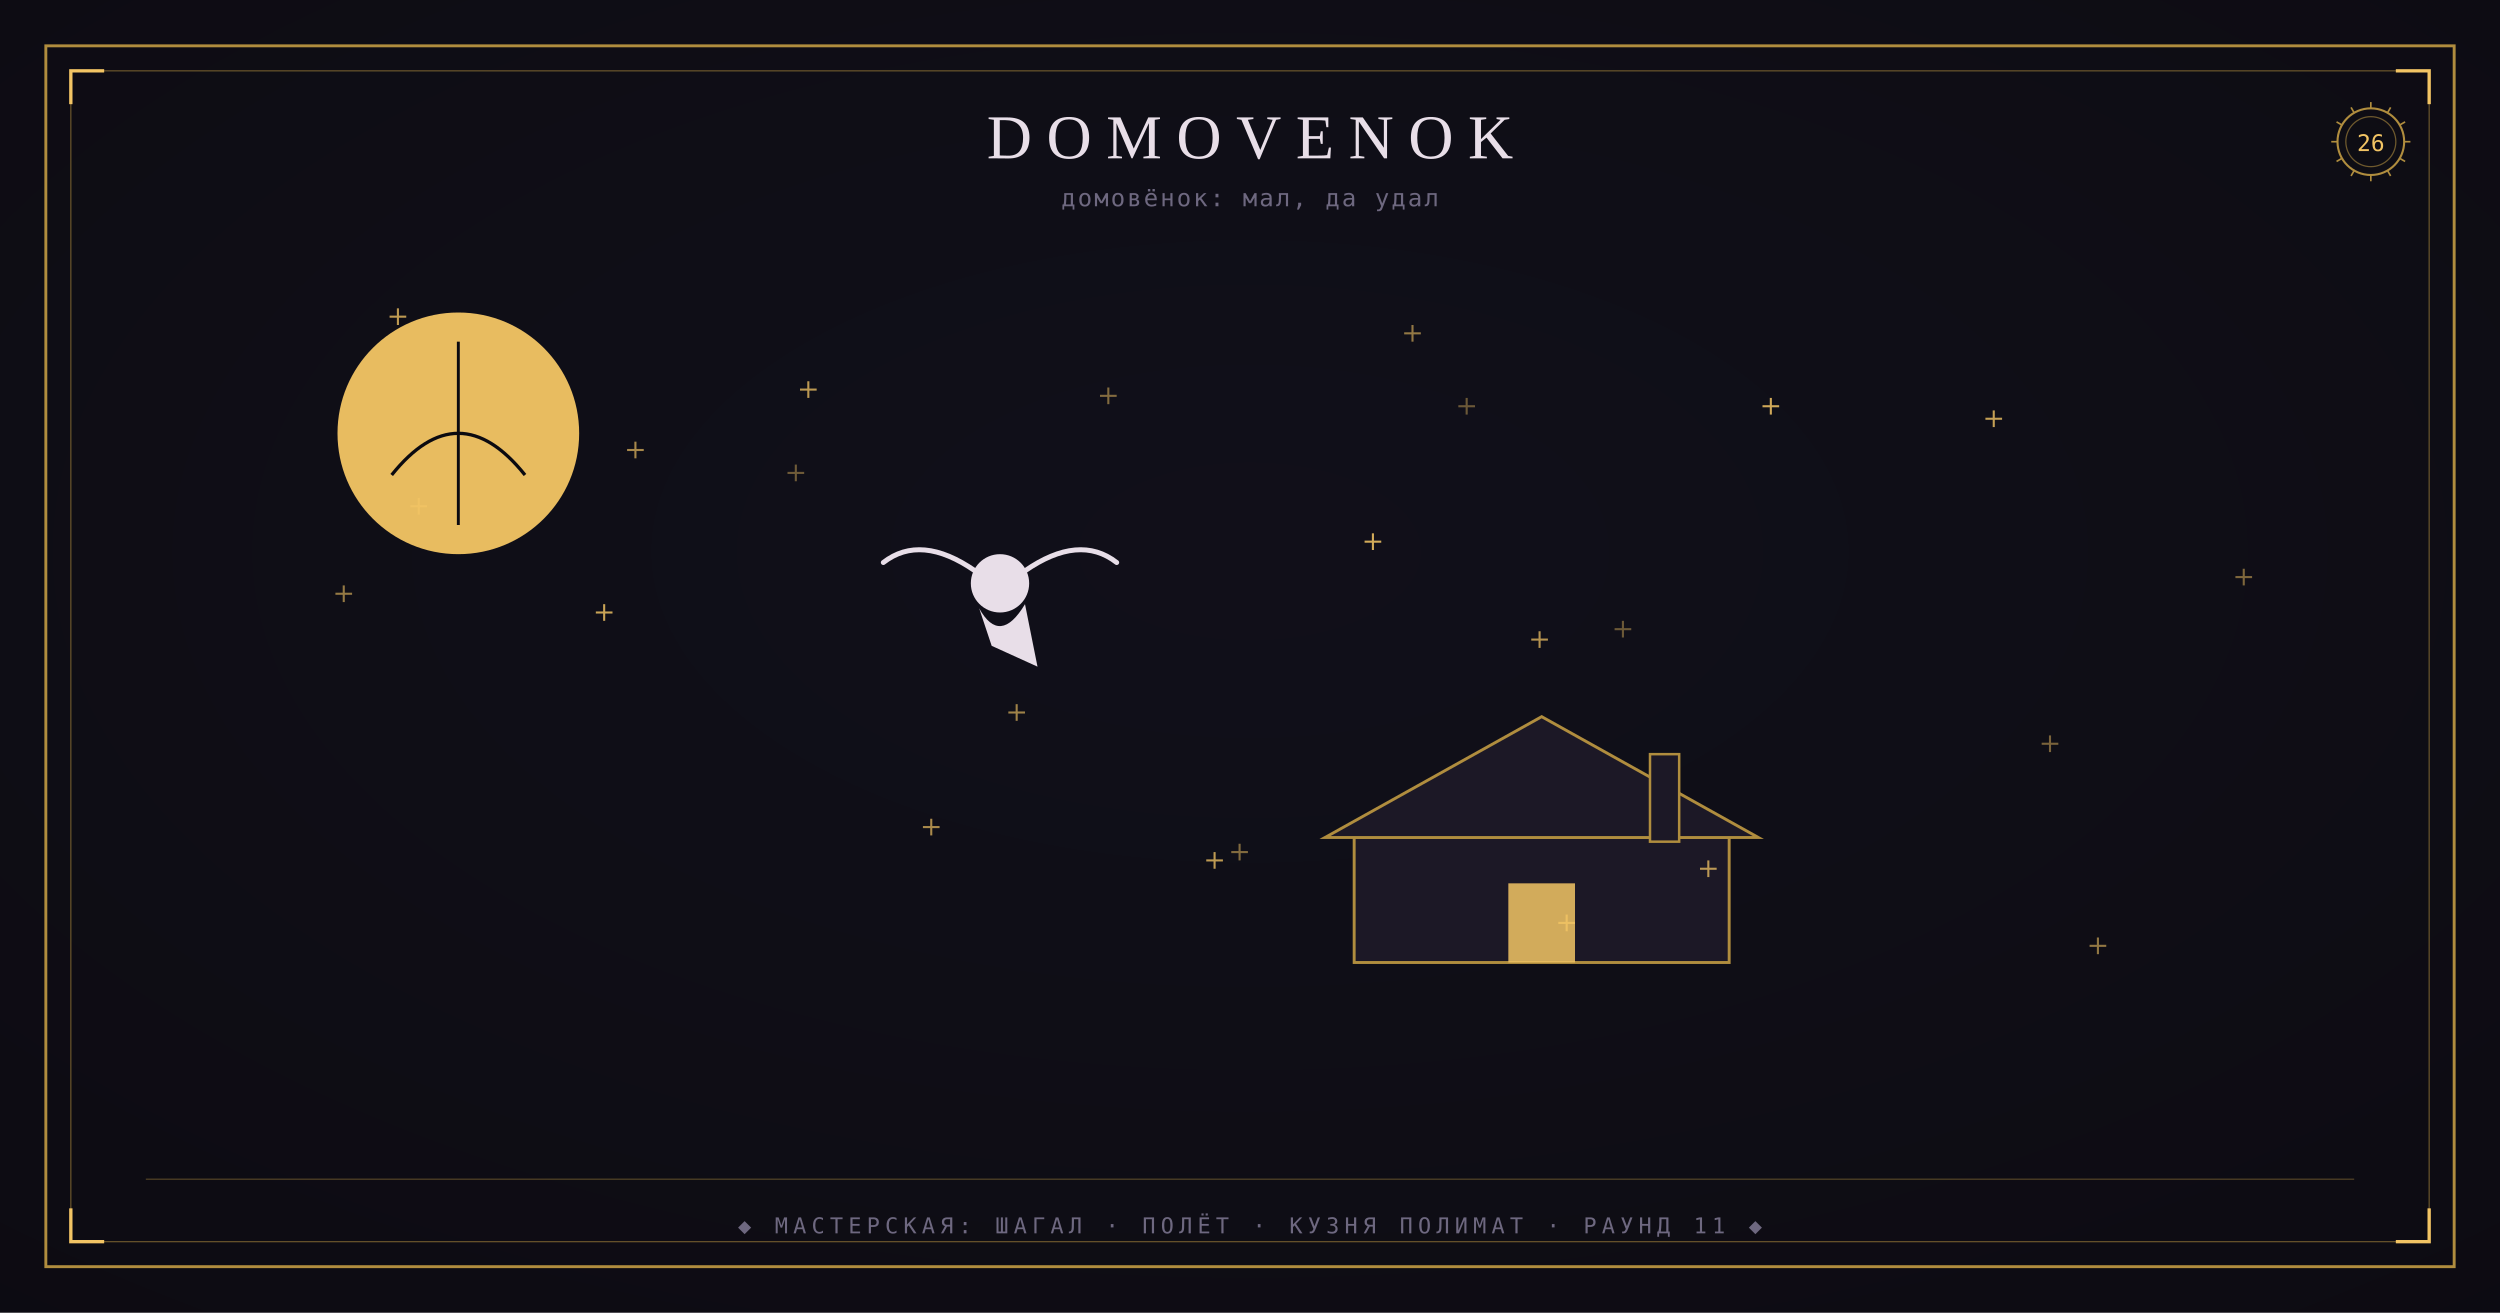
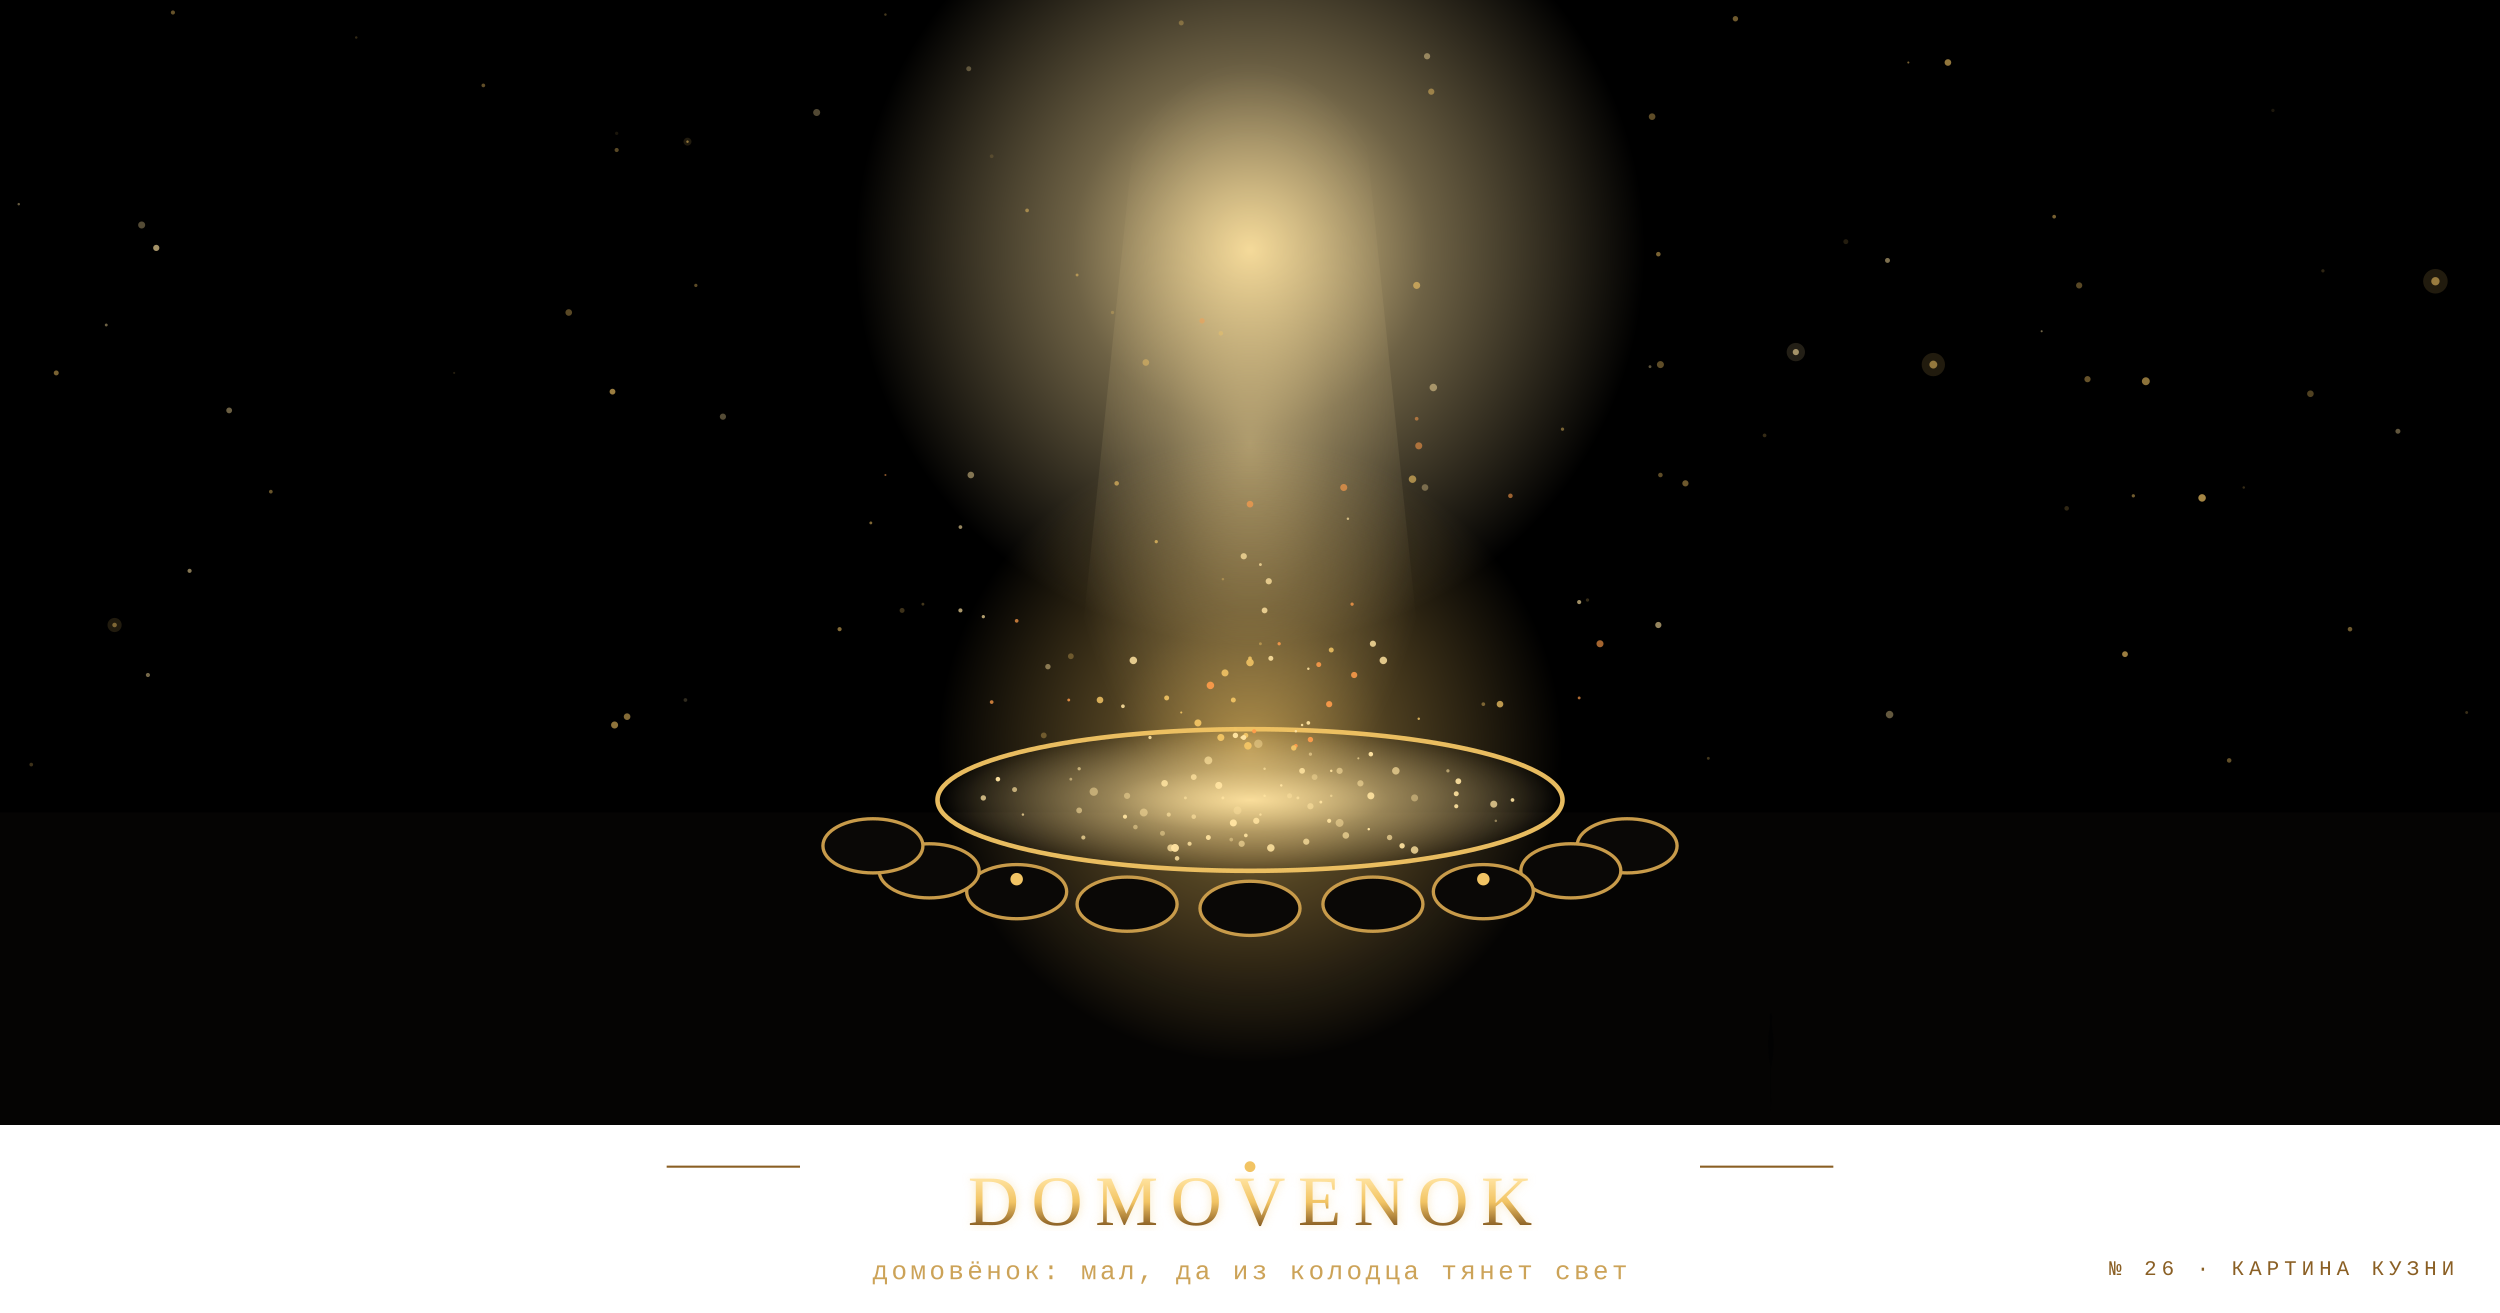
- <svg xmlns="http://www.w3.org/2000/svg" viewBox="0 0 1200 630" width="1200" height="630">
-   <rect width="1200" height="630" fill="#0B0A10" />
-   <radialGradient id="vig26" cx="0.5" cy="0.42" r="0.95">
-     <stop offset="0" stop-color="#12101A" />
-     <stop offset="1" stop-color="#0B0A10" />
-   </radialGradient>
-   <rect width="1200" height="630" fill="url(#vig26)" opacity="0.9" />
-   <rect x="22" y="22" width="1156" height="586" fill="none" stroke="#B08D3E" stroke-width="1.4" />
-   <rect x="34" y="34" width="1132" height="562" fill="none" stroke="#B08D3E" stroke-width="0.6" opacity="0.55" />
-   <path d="M 34 50 L 34 34 L 50 34" fill="none" stroke="#F2C464" stroke-width="1.6" />
-   <path d="M 1166 50 L 1166 34 L 1150 34" fill="none" stroke="#F2C464" stroke-width="1.6" />
-   <path d="M 34 580 L 34 596 L 50 596" fill="none" stroke="#F2C464" stroke-width="1.6" />
-   <path d="M 1166 580 L 1166 596 L 1150 596" fill="none" stroke="#F2C464" stroke-width="1.6" />
-   <text x="600.0" y="76" text-anchor="middle" font-family="Georgia, 'Times New Roman', serif" font-size="30" fill="#E8DEE8" letter-spacing="7">DOMOVENOK</text>
-   <text x="600.0" y="99" text-anchor="middle" font-family="'Cascadia Mono', ui-monospace, Consolas, monospace" font-size="11.5" fill="#6E6880" letter-spacing="1">домовёнок: мал, да удал</text>
-   <g transform="translate(1138,68)">
-     <circle r="16" fill="none" stroke="#B08D3E" stroke-width="1" />
-     <circle r="12" fill="none" stroke="#B08D3E" stroke-width="0.6" opacity="0.6" />
-     <text y="4.5" text-anchor="middle" font-family="'Cascadia Mono', ui-monospace, Consolas, monospace" font-size="11" fill="#F2C464">26</text>
-     <g stroke="#B08D3E" stroke-width="0.8">
-       <line x1="0" y1="-19" x2="0" y2="-16" transform="rotate(0)" />
-       <line x1="0" y1="-19" x2="0" y2="-16" transform="rotate(30)" />
-       <line x1="0" y1="-19" x2="0" y2="-16" transform="rotate(60)" />
-       <line x1="0" y1="-19" x2="0" y2="-16" transform="rotate(90)" />
-       <line x1="0" y1="-19" x2="0" y2="-16" transform="rotate(120)" />
-       <line x1="0" y1="-19" x2="0" y2="-16" transform="rotate(150)" />
-       <line x1="0" y1="-19" x2="0" y2="-16" transform="rotate(180)" />
-       <line x1="0" y1="-19" x2="0" y2="-16" transform="rotate(210)" />
-       <line x1="0" y1="-19" x2="0" y2="-16" transform="rotate(240)" />
-       <line x1="0" y1="-19" x2="0" y2="-16" transform="rotate(270)" />
-       <line x1="0" y1="-19" x2="0" y2="-16" transform="rotate(300)" />
-       <line x1="0" y1="-19" x2="0" y2="-16" transform="rotate(330)" />
-     </g>
+ <svg xmlns="http://www.w3.org/2000/svg" viewBox="0 0 1200 630" width="1200" height="630" role="img">
+   <defs>
+     <linearGradient id="bg" x1="0" y1="0" x2="0" y2="1">
+       <stop offset="0" stop-color="#030202" />
+       <stop offset=".55" stop-color="#0A0705" />
+       <stop offset="1" stop-color="#060403" />
+     </linearGradient>
+     <radialGradient id="vig" cx=".5" cy=".46" r=".75">
+       <stop offset=".55" stop-color="#000" stop-opacity="0" />
+       <stop offset="1" stop-color="#000" stop-opacity=".82" />
+     </radialGradient>
+   </defs>
+   <rect width="1200" height="540" fill="url(#bg)" />
+   <defs>
+     <radialGradient id="up">
+       <stop offset="0" stop-color="#FFE3A0" stop-opacity="0.95" />
+       <stop offset=".45" stop-color="#FFE3A0" stop-opacity="0.43" />
+       <stop offset="1" stop-color="#FFE3A0" stop-opacity="0" />
+     </radialGradient>
+     <radialGradient id="gl">
+       <stop offset="0" stop-color="#F2C464" stop-opacity="0.7" />
+       <stop offset=".45" stop-color="#F2C464" stop-opacity="0.32" />
+       <stop offset="1" stop-color="#F2C464" stop-opacity="0" />
+     </radialGradient>
+     <filter id="neb" x="-20%" y="-20%" width="140%" height="140%">
+       <feTurbulence type="fractalNoise" baseFrequency="0.004 0.009" numOctaves="4" seed="613" result="n" />
+       <feColorMatrix in="n" type="matrix" values="0 0 0 0 0.949  0 0 0 0 0.769  0 0 0 0 0.392  0 0 0 0.66 -0.31" />
+       <feGaussianBlur stdDeviation="2" />
+     </filter>
+     <filter id="neb2" x="-20%" y="-20%" width="140%" height="140%">
+       <feTurbulence type="fractalNoise" baseFrequency="0.009 0.006" numOctaves="3" seed="620" result="n" />
+       <feColorMatrix in="n" type="matrix" values="0 0 0 0 0.435  0 0 0 0 0.722  0 0 0 0 0.788  0 0 0 0.47 -0.51" />
+       <feGaussianBlur stdDeviation="1.6" />
+     </filter>
+   </defs>
+   <rect width="1200" height="540" opacity="2.20" />
+   <rect x="0" y="390" width="1200" height="150" fill="#050403" />
+   <path d="M510 396 L548 30 L652 30 L690 396 Z" fill="url(#up)" opacity=".5" />
+   <circle cx="600.0" cy="120.0" r="190.0" fill="url(#up)" />
+   <circle cx="600.0" cy="360.0" r="150.0" fill="url(#gl)" />
+   <ellipse cx="781" cy="406" rx="24" ry="13" fill="#0A0806" stroke="#C89B4A" stroke-width="1.6" />
+   <ellipse cx="754" cy="418" rx="24" ry="13" fill="#0A0806" stroke="#C89B4A" stroke-width="1.6" />
+   <ellipse cx="712" cy="428" rx="24" ry="13" fill="#0A0806" stroke="#C89B4A" stroke-width="1.6" />
+   <circle cx="712" cy="422" r="3" fill="#F2C464" />
+   <ellipse cx="659" cy="434" rx="24" ry="13" fill="#0A0806" stroke="#C89B4A" stroke-width="1.6" />
+   <ellipse cx="600" cy="436" rx="24" ry="13" fill="#0A0806" stroke="#C89B4A" stroke-width="1.6" />
+   <ellipse cx="541" cy="434" rx="24" ry="13" fill="#0A0806" stroke="#C89B4A" stroke-width="1.6" />
+   <ellipse cx="488" cy="428" rx="24" ry="13" fill="#0A0806" stroke="#C89B4A" stroke-width="1.6" />
+   <circle cx="488" cy="422" r="3" fill="#F2C464" />
+   <ellipse cx="446" cy="418" rx="24" ry="13" fill="#0A0806" stroke="#C89B4A" stroke-width="1.6" />
+   <ellipse cx="419" cy="406" rx="24" ry="13" fill="#0A0806" stroke="#C89B4A" stroke-width="1.6" />
+   <ellipse cx="600" cy="384" rx="150" ry="34" fill="url(#up)" />
+   <ellipse cx="600" cy="384" rx="150" ry="34" fill="none" stroke="#F2C464" stroke-width="2.2" opacity=".95" />
+   <circle cx="658" cy="362" r="1.1" fill="#FFE3A0" opacity="0.97" />
+   <circle cx="598" cy="401" r="0.9" fill="#FFE3A0" opacity="0.90" />
+   <circle cx="639" cy="370" r="0.6" fill="#FFE3A0" opacity="0.92" />
+   <circle cx="565" cy="412" r="1.1" fill="#FFE3A0" opacity="0.83" />
+   <circle cx="717" cy="386" r="1.7" fill="#FFE3A0" opacity="0.74" />
+   <circle cx="487" cy="379" r="1.2" fill="#FFE3A0" opacity="0.67" />
+   <circle cx="592" cy="395" r="1.7" fill="#FFE3A0" opacity="0.99" />
+   <circle cx="643" cy="370" r="1.5" fill="#FFE3A0" opacity="0.56" />
+   <circle cx="667" cy="402" r="1.3" fill="#FFE3A0" opacity="0.67" />
+   <circle cx="629" cy="362" r="0.8" fill="#FFE3A0" opacity="0.53" />
+   <circle cx="573" cy="373" r="1.4" fill="#FFE3A0" opacity="0.75" />
+   <circle cx="580" cy="402" r="1.2" fill="#FFE3A0" opacity="0.92" />
+   <circle cx="518" cy="369" r="0.8" fill="#FFE3A0" opacity="0.63" />
+   <circle cx="646" cy="401" r="1.6" fill="#FFE3A0" opacity="0.66" />
+   <circle cx="653" cy="376" r="1.5" fill="#FFE3A0" opacity="0.55" />
+   <circle cx="573" cy="392" r="1.1" fill="#FFE3A0" opacity="0.63" />
+   <circle cx="571" cy="405" r="1.0" fill="#FFE3A0" opacity="0.83" />
+   <circle cx="585" cy="377" r="1.7" fill="#FFE3A0" opacity="0.96" />
+   <circle cx="607" cy="382" r="0.6" fill="#FFE3A0" opacity="0.83" />
+   <circle cx="491" cy="391" r="0.6" fill="#FFE3A0" opacity="0.73" />
+   <circle cx="549" cy="390" r="1.9" fill="#FFE3A0" opacity="0.52" />
+   <circle cx="558" cy="400" r="1.2" fill="#FFE3A0" opacity="0.47" />
+   <circle cx="679" cy="408" r="1.8" fill="#FFE3A0" opacity="0.80" />
+   <circle cx="561" cy="391" r="1.0" fill="#FFE3A0" opacity="0.65" />
+   <circle cx="625" cy="370" r="1.4" fill="#FFE3A0" opacity="0.87" />
+   <circle cx="545" cy="397" r="1.1" fill="#FFE3A0" opacity="0.48" />
+   <circle cx="619" cy="382" r="1.2" fill="#FFE3A0" opacity="0.46" />
+   <circle cx="518" cy="389" r="1.4" fill="#FFE3A0" opacity="0.56" />
+   <circle cx="540" cy="392" r="1.0" fill="#FFE3A0" opacity="0.94" />
+   <circle cx="520" cy="402" r="1.0" fill="#FFE3A0" opacity="0.72" />
+   <circle cx="564" cy="407" r="1.9" fill="#FFE3A0" opacity="0.96" />
+   <circle cx="673" cy="406" r="1.3" fill="#FFE3A0" opacity="0.92" />
+   <circle cx="652" cy="364" r="0.5" fill="#FFE3A0" opacity="0.66" />
+   <circle cx="623" cy="383" r="0.7" fill="#FFE3A0" opacity="0.72" />
+   <circle cx="514" cy="374" r="0.7" fill="#FFE3A0" opacity="0.52" />
+   <circle cx="562" cy="407" r="1.7" fill="#FFE3A0" opacity="0.77" />
+   <circle cx="631" cy="373" r="1.4" fill="#FFE3A0" opacity="0.41" />
+   <circle cx="472" cy="383" r="1.3" fill="#FFE3A0" opacity="0.74" />
+   <circle cx="587" cy="383" r="0.7" fill="#FFE3A0" opacity="0.85" />
+   <circle cx="541" cy="382" r="1.5" fill="#FFE3A0" opacity="0.46" />
+   <circle cx="718" cy="394" r="0.6" fill="#FFE3A0" opacity="0.45" />
+   <circle cx="700" cy="375" r="1.4" fill="#FFE3A0" opacity="0.91" />
+   <circle cx="610" cy="407" r="1.8" fill="#FFE3A0" opacity="0.87" />
+   <circle cx="695" cy="370" r="0.8" fill="#FFE3A0" opacity="0.55" />
+   <circle cx="603" cy="394" r="1.5" fill="#FFE3A0" opacity="0.88" />
+   <circle cx="638" cy="394" r="1.0" fill="#FFE3A0" opacity="0.92" />
+   <circle cx="679" cy="383" r="1.7" fill="#FFE3A0" opacity="0.43" />
+   <circle cx="657" cy="398" r="0.6" fill="#FFE3A0" opacity="0.99" />
+   <circle cx="658" cy="382" r="1.7" fill="#FFE3A0" opacity="0.90" />
+   <circle cx="604" cy="357" r="2.0" fill="#FFE3A0" opacity="0.42" />
+   <circle cx="627" cy="404" r="1.5" fill="#FFE3A0" opacity="0.75" />
+   <circle cx="591" cy="403" r="0.9" fill="#FFE3A0" opacity="0.44" />
+   <circle cx="596" cy="405" r="1.5" fill="#FFE3A0" opacity="0.61" />
+   <circle cx="594" cy="389" r="1.9" fill="#FFE3A0" opacity="0.42" />
+   <circle cx="615" cy="377" r="0.6" fill="#FFE3A0" opacity="0.95" />
+   <circle cx="643" cy="395" r="1.9" fill="#FFE3A0" opacity="0.52" />
+   <circle cx="559" cy="376" r="1.6" fill="#FFE3A0" opacity="0.86" />
+   <circle cx="699" cy="381" r="1.2" fill="#FFE3A0" opacity="0.90" />
+   <circle cx="634" cy="385" r="0.7" fill="#FFE3A0" opacity="0.91" />
+   <circle cx="639" cy="382" r="0.6" fill="#FFE3A0" opacity="0.56" />
+   <circle cx="607" cy="369" r="0.6" fill="#FFE3A0" opacity="0.67" />
+   <circle cx="726" cy="384" r="0.9" fill="#FFE3A0" opacity="0.91" />
+   <circle cx="580" cy="365" r="1.9" fill="#FFE3A0" opacity="0.66" />
+   <circle cx="699" cy="387" r="1.0" fill="#FFE3A0" opacity="0.91" />
+   <circle cx="605" cy="391" r="0.6" fill="#FFE3A0" opacity="0.76" />
+   <circle cx="479" cy="374" r="1.1" fill="#FFE3A0" opacity="0.96" />
+   <circle cx="525" cy="380" r="2.0" fill="#FFE3A0" opacity="0.49" />
+   <circle cx="629" cy="387" r="1.5" fill="#FFE3A0" opacity="0.57" />
+   <circle cx="670" cy="370" r="1.8" fill="#FFE3A0" opacity="0.67" />
+   <circle cx="569" cy="383" r="0.7" fill="#FFE3A0" opacity="0.63" />
+   <circle cx="593" cy="353" r="1.3" fill="#FFE3A0" opacity="0.98" />
+   <circle cx="577" cy="154" r="1.3" fill="#FF9C4A" opacity="0.42" />
+   <circle cx="681" cy="214" r="1.7" fill="#FF9C4A" opacity="0.56" />
+   <circle cx="758" cy="335" r="0.7" fill="#FF9C4A" opacity="0.68" />
+   <circle cx="596" cy="354" r="0.6" fill="#FFE3A0" opacity="0.98" />
+   <circle cx="809" cy="232" r="1.5" fill="#F2C464" opacity="0.45" />
+   <circle cx="476" cy="337" r="0.9" fill="#FF9C4A" opacity="0.75" />
+   <circle cx="461" cy="293" r="1.0" fill="#FFE3A0" opacity="0.67" />
+   <circle cx="725" cy="238" r="1.1" fill="#FF9C4A" opacity="0.58" />
+   <circle cx="625" cy="348" r="0.6" fill="#FFE3A0" opacity="0.94" />
+   <circle cx="593" cy="350" r="0.9" fill="#F2C464" opacity="0.97" />
+   <circle cx="592" cy="336" r="1.2" fill="#F2C464" opacity="0.93" />
+   <circle cx="560" cy="335" r="1.2" fill="#F2C464" opacity="0.90" />
+   <circle cx="567" cy="342" r="0.5" fill="#F2C464" opacity="0.92" />
+   <circle cx="649" cy="290" r="0.8" fill="#FF9C4A" opacity="0.78" />
+   <circle cx="681" cy="345" r="0.6" fill="#F2C464" opacity="0.83" />
+   <circle cx="614" cy="309" r="0.8" fill="#FF9C4A" opacity="0.86" />
+   <circle cx="461" cy="253" r="0.9" fill="#FFE3A0" opacity="0.59" />
+   <circle cx="586" cy="354" r="1.7" fill="#F2C464" opacity="0.97" />
+   <circle cx="418" cy="251" r="0.7" fill="#F2C464" opacity="0.53" />
+   <circle cx="550" cy="174" r="1.6" fill="#F2C464" opacity="0.47" />
+   <circle cx="622" cy="358" r="0.9" fill="#FF9C4A" opacity="0.96" />
+   <circle cx="680" cy="201" r="0.9" fill="#FF9C4A" opacity="0.53" />
+   <circle cx="472" cy="296" r="0.8" fill="#FFE3A0" opacity="0.69" />
+   <circle cx="605" cy="271" r="0.7" fill="#FFE3A0" opacity="0.75" />
+   <circle cx="886" cy="116" r="1.2" fill="#F2C464" opacity="0.15" />
+   <circle cx="544" cy="317" r="1.8" fill="#FFE3A0" opacity="0.84" />
+   <circle cx="539" cy="339" r="0.9" fill="#FFE3A0" opacity="0.87" />
+   <circle cx="633" cy="319" r="1.2" fill="#FF9C4A" opacity="0.87" />
+   <circle cx="659" cy="309" r="1.5" fill="#FFE3A0" opacity="0.82" />
+   <circle cx="639" cy="312" r="1.2" fill="#F2C464" opacity="0.85" />
+   <circle cx="513" cy="336" r="0.7" fill="#FF9C4A" opacity="0.82" />
+   <circle cx="758" cy="289" r="1.0" fill="#FFE3A0" opacity="0.63" />
+   <circle cx="650" cy="324" r="1.5" fill="#FF9C4A" opacity="0.86" />
+   <circle cx="599" cy="358" r="1.8" fill="#F2C464" opacity="0.99" />
+   <circle cx="600" cy="242" r="1.6" fill="#FF9C4A" opacity="0.67" />
+   <circle cx="347" cy="200" r="1.5" fill="#FFE3A0" opacity="0.33" />
+   <circle cx="629" cy="355" r="1.3" fill="#FF9C4A" opacity="0.94" />
+   <circle cx="575" cy="347" r="1.7" fill="#F2C464" opacity="0.94" />
+   <circle cx="598" cy="353" r="1.2" fill="#F2C464" opacity="0.98" />
+   <circle cx="664" cy="317" r="1.8" fill="#FFE3A0" opacity="0.83" />
+   <circle cx="628" cy="321" r="0.6" fill="#FFE3A0" opacity="0.88" />
+   <circle cx="688" cy="186" r="1.8" fill="#FFE3A0" opacity="0.49" />
+   <circle cx="597" cy="354" r="1.2" fill="#FFE3A0" opacity="0.98" />
+   <circle cx="609" cy="279" r="1.5" fill="#FFE3A0" opacity="0.77" />
+   <circle cx="796" cy="300" r="1.5" fill="#FFE3A0" opacity="0.58" />
+   <circle cx="610" cy="316" r="1.2" fill="#FFE3A0" opacity="0.88" />
+   <circle cx="645" cy="234" r="1.7" fill="#FF9C4A" opacity="0.64" />
+   <circle cx="907" cy="343" r="1.8" fill="#FFE3A0" opacity="0.39" />
+   <circle cx="528" cy="336" r="1.6" fill="#F2C464" opacity="0.84" />
+   <circle cx="678" cy="230" r="1.8" fill="#F2C464" opacity="0.61" />
+   <circle cx="638" cy="338" r="1.5" fill="#FF9C4A" opacity="0.90" />
+   <circle cx="555" cy="260" r="0.8" fill="#F2C464" opacity="0.71" />
+   <circle cx="607" cy="293" r="1.4" fill="#FFE3A0" opacity="0.81" />
+   <circle cx="647" cy="249" r="0.6" fill="#FFE3A0" opacity="0.68" />
+   <circle cx="768" cy="309" r="1.7" fill="#FF9C4A" opacity="0.64" />
+   <circle cx="552" cy="354" r="0.8" fill="#FFE3A0" opacity="0.90" />
+   <circle cx="622" cy="351" r="0.6" fill="#FFE3A0" opacity="0.95" />
+   <circle cx="628" cy="347" r="0.9" fill="#FFE3A0" opacity="0.93" />
+   <circle cx="536" cy="232" r="1.1" fill="#F2C464" opacity="0.62" />
+   <circle cx="602" cy="351" r="1.0" fill="#FF9C4A" opacity="0.97" />
+   <circle cx="588" cy="323" r="1.7" fill="#F2C464" opacity="0.89" />
+   <circle cx="597" cy="267" r="1.5" fill="#FFE3A0" opacity="0.74" />
+   <circle cx="600" cy="318" r="1.8" fill="#F2C464" opacity="0.88" />
+   <circle cx="488" cy="298" r="0.9" fill="#FF9C4A" opacity="0.72" />
+   <circle cx="720" cy="338" r="1.6" fill="#F2C464" opacity="0.75" />
+   <circle cx="581" cy="329" r="1.8" fill="#FF9C4A" opacity="0.91" />
+   <circle cx="621" cy="359" r="1.3" fill="#F2C464" opacity="0.96" />
+   <circle cx="600" cy="316" r="0.9" fill="#F2C464" opacity="0.88" />
+   <circle cx="425" cy="228" r="0.5" fill="#FF9C4A" opacity="0.50" />
+   <g transform="translate(850 534) scale(1.60) rotate(0)">
+     <path d="M0 0 C -0.16 -3 -0.2 -8 -0.13 -12.5 C -0.1 -14 -0.34 -14.6 -0.5 -15.6 C -0.95 -18.5 -1 -22 -0.55 -24.5 C -0.28 -26 -0.28 -27 -0.4 -28.4 C -0.5 -30.2 0.5 -30.2 0.4 -28.4 C 0.28 -27 0.28 -26 0.55 -24.5 C 1 -22 0.95 -18.5 0.5 -15.6 C 0.34 -14.6 0.1 -14 0.13 -12.5 C 0.2 -8 0.16 -3 0 0 Z" fill="#020202" opacity="0.94" />
  </g>
-   <line x1="70" y1="566" x2="1130" y2="566" stroke="#B08D3E" stroke-width="0.5" opacity="0.5" />
-   <text x="600.0" y="592" text-anchor="middle" font-family="'Cascadia Mono', ui-monospace, Consolas, monospace" font-size="10.5" fill="#6E6880" letter-spacing="2.5">◆ МАСТЕРСКАЯ: ШАГАЛ · ПОЛЁТ · КУЗНЯ ПОЛИМАТ · РАУНД 11 ◆</text>
-   <clipPath id="clip26">
-     <rect x="70" y="118" width="1060" height="404" />
-   </clipPath>
-   <g clip-path="url(#clip26)">
-     <circle cx="220" cy="208" r="58" fill="#F2C464" opacity="0.95" />
-     <path d="M 188 228 Q 220 188 252 228" fill="none" stroke="#0B0A10" stroke-width="1.6" />
-     <line x1="220" y1="164" x2="220" y2="252" stroke="#0B0A10" stroke-width="1.4" />
-     <rect x="650.0" y="402" width="180" height="60" fill="#1C1826" stroke="#B08D3E" stroke-width="1.4" />
-     <polygon points="636.0,402 740.0,344 844.0,402" fill="#1C1826" stroke="#B08D3E" stroke-width="1.4" />
-     <rect x="724.0" y="424" width="32" height="38" fill="#F2C464" opacity="0.85" />
-     <rect x="792.0" y="362" width="14" height="42" fill="#1C1826" stroke="#B08D3E" stroke-width="1.2" />
-     <circle cx="480.0" cy="280.0" r="14" fill="#E8DEE8" />
-     <path d="M 470.0 292.0 Q 480.0 310.0 492.0 290.0 L 498.0 320.0 L 476.0 310.0 Z" fill="#E8DEE8" />
-     <path d="M 468.0 274 q -26 -18 -44 -4" fill="none" stroke="#E8DEE8" stroke-width="2.4" stroke-linecap="round" />
-     <path d="M 492.0 274 q 26 -18 44 -4" fill="none" stroke="#E8DEE8" stroke-width="2.4" stroke-linecap="round" />
-     <path d="M 850 191 v8 m -4 -4 h8" stroke="#F2C464" stroke-width="1" opacity="0.85" />
-     <path d="M 191 148 v8 m -4 -4 h8" stroke="#F2C464" stroke-width="1" opacity="0.77" />
-     <path d="M 1007 450 v8 m -4 -4 h8" stroke="#F2C464" stroke-width="1" opacity="0.58" />
-     <path d="M 739 303 v8 m -4 -4 h8" stroke="#F2C464" stroke-width="1" opacity="0.73" />
-     <path d="M 447 393 v8 m -4 -4 h8" stroke="#F2C464" stroke-width="1" opacity="0.68" />
-     <path d="M 583 409 v8 m -4 -4 h8" stroke="#F2C464" stroke-width="1" opacity="0.77" />
-     <path d="M 752 439 v8 m -4 -4 h8" stroke="#F2C464" stroke-width="1" opacity="0.83" />
-     <path d="M 984 353 v8 m -4 -4 h8" stroke="#F2C464" stroke-width="1" opacity="0.47" />
-     <path d="M 532 186 v8 m -4 -4 h8" stroke="#F2C464" stroke-width="1" opacity="0.51" />
-     <path d="M 595 405 v8 m -4 -4 h8" stroke="#F2C464" stroke-width="1" opacity="0.51" />
-     <path d="M 201 239 v8 m -4 -4 h8" stroke="#F2C464" stroke-width="1" opacity="0.77" />
-     <path d="M 290 290 v8 m -4 -4 h8" stroke="#F2C464" stroke-width="1" opacity="0.82" />
-     <path d="M 957 197 v8 m -4 -4 h8" stroke="#F2C464" stroke-width="1" opacity="0.80" />
-     <path d="M 382 223 v8 m -4 -4 h8" stroke="#F2C464" stroke-width="1" opacity="0.42" />
-     <path d="M 678 156 v8 m -4 -4 h8" stroke="#F2C464" stroke-width="1" opacity="0.58" />
-     <path d="M 488 338 v8 m -4 -4 h8" stroke="#F2C464" stroke-width="1" opacity="0.63" />
-     <path d="M 305 212 v8 m -4 -4 h8" stroke="#F2C464" stroke-width="1" opacity="0.67" />
-     <path d="M 704 191 v8 m -4 -4 h8" stroke="#F2C464" stroke-width="1" opacity="0.41" />
-     <path d="M 659 256 v8 m -4 -4 h8" stroke="#F2C464" stroke-width="1" opacity="0.86" />
-     <path d="M 388 183 v8 m -4 -4 h8" stroke="#F2C464" stroke-width="1" opacity="0.76" />
-     <path d="M 820 413 v8 m -4 -4 h8" stroke="#F2C464" stroke-width="1" opacity="0.75" />
-     <path d="M 779 298 v8 m -4 -4 h8" stroke="#F2C464" stroke-width="1" opacity="0.41" />
-     <path d="M 165 281 v8 m -4 -4 h8" stroke="#F2C464" stroke-width="1" opacity="0.59" />
-     <path d="M 1077 273 v8 m -4 -4 h8" stroke="#F2C464" stroke-width="1" opacity="0.49" />
-   </g>
+   <circle cx="71" cy="324" r="1.0" fill="#FFE3A0" opacity="0.46" />
+   <circle cx="1024" cy="238" r="0.8" fill="#F2C464" opacity="0.47" />
+   <circle cx="847" cy="209" r="0.9" fill="#F2C464" opacity="0.22" />
+   <circle cx="712" cy="338" r="0.9" fill="#F2C464" opacity="0.44" />
+   <circle cx="91" cy="274" r="1.0" fill="#FFE3A0" opacity="0.52" />
+   <circle cx="294" cy="188" r="1.4" fill="#F2C464" opacity="0.64" />
+   <circle cx="296" cy="72" r="1.0" fill="#F2C464" opacity="0.37" />
+   <circle cx="792" cy="176" r="0.7" fill="#FFE3A0" opacity="0.36" />
+   <circle cx="501" cy="353" r="1.4" fill="#F2C464" opacity="0.33" />
+   <circle cx="51" cy="156" r="0.7" fill="#FFE3A0" opacity="0.43" />
+   <circle cx="797" cy="228" r="1.1" fill="#F2C464" opacity="0.39" />
+   <circle cx="762" cy="288" r="0.8" fill="#F2C464" opacity="0.22" />
+   <circle cx="55" cy="300" r="3.4" fill="#F2C464" opacity=".14" />
+   <circle cx="55" cy="300" r="1.1" fill="#F2C464" opacity="0.45" />
+   <circle cx="27" cy="179" r="1.2" fill="#F2C464" opacity="0.50" />
+   <circle cx="9" cy="98" r="0.6" fill="#FFE3A0" opacity="0.40" />
+   <circle cx="296" cy="64" r="0.8" fill="#F2C464" opacity="0.11" />
+   <circle cx="295" cy="348" r="1.7" fill="#F2C464" opacity="0.59" />
+   <circle cx="75" cy="119" r="1.5" fill="#FFE3A0" opacity="0.64" />
+   <circle cx="476" cy="75" r="0.9" fill="#F2C464" opacity="0.15" />
+   <circle cx="793" cy="56" r="1.6" fill="#F2C464" opacity="0.39" />
+   <circle cx="1070" cy="365" r="1.1" fill="#F2C464" opacity="0.41" />
+   <circle cx="687" cy="44" r="1.5" fill="#F2C464" opacity="0.48" />
+   <circle cx="1077" cy="234" r="0.6" fill="#F2C464" opacity="0.22" />
+   <circle cx="833" cy="9" r="1.3" fill="#F2C464" opacity="0.46" />
+   <circle cx="433" cy="293" r="1.2" fill="#F2C464" opacity="0.25" />
+   <circle cx="998" cy="137" r="1.5" fill="#F2C464" opacity="0.37" />
+   <circle cx="684" cy="234" r="1.6" fill="#FFE3A0" opacity="0.35" />
+   <circle cx="425" cy="7" r="0.6" fill="#F2C464" opacity="0.29" />
+   <circle cx="329" cy="336" r="0.9" fill="#FFE3A0" opacity="0.19" />
+   <circle cx="980" cy="159" r="0.5" fill="#FFE3A0" opacity="0.44" />
+   <circle cx="906" cy="125" r="1.2" fill="#FFE3A0" opacity="0.49" />
+   <circle cx="503" cy="320" r="1.3" fill="#FFE3A0" opacity="0.46" />
+   <circle cx="466" cy="228" r="1.6" fill="#FFE3A0" opacity="0.48" />
+   <circle cx="330" cy="68" r="1.9" fill="#F2C464" opacity=".14" />
+   <circle cx="330" cy="68" r="0.6" fill="#F2C464" opacity="0.54" />
+   <circle cx="820" cy="364" r="0.7" fill="#F2C464" opacity="0.28" />
+   <circle cx="83" cy="6" r="1.0" fill="#F2C464" opacity="0.42" />
+   <circle cx="301" cy="344" r="1.6" fill="#F2C464" opacity="0.54" />
+   <circle cx="928" cy="175" r="5.6" fill="#F2C464" opacity=".14" />
+   <circle cx="928" cy="175" r="1.9" fill="#F2C464" opacity="0.55" />
+   <circle cx="517" cy="132" r="0.7" fill="#F2C464" opacity="0.52" />
+   <circle cx="862" cy="169" r="4.4" fill="#FFE3A0" opacity=".14" />
+   <circle cx="862" cy="169" r="1.5" fill="#FFE3A0" opacity="0.59" />
+   <circle cx="916" cy="30" r="0.5" fill="#F2C464" opacity="0.49" />
+   <circle cx="273" cy="150" r="1.6" fill="#F2C464" opacity="0.37" />
+   <circle cx="171" cy="18" r="0.6" fill="#F2C464" opacity="0.21" />
+   <circle cx="68" cy="108" r="1.7" fill="#FFE3A0" opacity="0.33" />
+   <circle cx="587" cy="278" r="0.6" fill="#F2C464" opacity="0.35" />
+   <circle cx="680" cy="137" r="1.7" fill="#F2C464" opacity="0.62" />
+   <circle cx="992" cy="244" r="1.1" fill="#F2C464" opacity="0.20" />
+   <circle cx="534" cy="150" r="0.8" fill="#F2C464" opacity="0.29" />
+   <circle cx="986" cy="104" r="0.9" fill="#F2C464" opacity="0.49" />
+   <circle cx="1151" cy="207" r="1.2" fill="#FFE3A0" opacity="0.38" />
+   <circle cx="514" cy="315" r="1.4" fill="#F2C464" opacity="0.31" />
+   <circle cx="1002" cy="182" r="1.5" fill="#F2C464" opacity="0.42" />
+   <circle cx="392" cy="54" r="1.7" fill="#FFE3A0" opacity="0.32" />
+   <circle cx="1030" cy="183" r="1.9" fill="#F2C464" opacity="0.58" />
+   <circle cx="796" cy="122" r="1.1" fill="#F2C464" opacity="0.50" />
+   <circle cx="334" cy="137" r="0.8" fill="#F2C464" opacity="0.38" />
+   <circle cx="1091" cy="53" r="0.8" fill="#F2C464" opacity="0.12" />
+   <circle cx="1057" cy="239" r="1.8" fill="#F2C464" opacity="0.68" />
+   <circle cx="232" cy="41" r="0.9" fill="#F2C464" opacity="0.40" />
+   <circle cx="493" cy="101" r="0.9" fill="#F2C464" opacity="0.51" />
+   <circle cx="1109" cy="189" r="1.6" fill="#F2C464" opacity="0.33" />
+   <circle cx="130" cy="236" r="0.9" fill="#F2C464" opacity="0.43" />
+   <circle cx="1169" cy="135" r="5.9" fill="#F2C464" opacity=".14" />
+   <circle cx="1169" cy="135" r="2.0" fill="#F2C464" opacity="0.57" />
+   <circle cx="1115" cy="130" r="0.8" fill="#F2C464" opacity="0.19" />
+   <circle cx="465" cy="33" r="1.2" fill="#FFE3A0" opacity="0.30" />
+   <circle cx="1184" cy="342" r="0.7" fill="#F2C464" opacity="0.24" />
+   <circle cx="685" cy="27" r="1.5" fill="#FFE3A0" opacity="0.45" />
+   <circle cx="567" cy="11" r="1.2" fill="#F2C464" opacity="0.33" />
+   <circle cx="750" cy="206" r="0.8" fill="#F2C464" opacity="0.46" />
+   <circle cx="1020" cy="314" r="1.4" fill="#F2C464" opacity="0.64" />
+   <circle cx="15" cy="367" r="0.9" fill="#F2C464" opacity="0.25" />
+   <circle cx="797" cy="175" r="1.7" fill="#F2C464" opacity="0.39" />
+   <circle cx="605" cy="309" r="0.7" fill="#F2C464" opacity="0.45" />
+   <circle cx="443" cy="290" r="0.7" fill="#F2C464" opacity="0.28" />
+   <circle cx="586" cy="160" r="1.1" fill="#F2C464" opacity="0.38" />
+   <circle cx="110" cy="197" r="1.4" fill="#FFE3A0" opacity="0.42" />
+   <circle cx="1128" cy="302" r="1.1" fill="#F2C464" opacity="0.45" />
+   <circle cx="935" cy="30" r="1.6" fill="#F2C464" opacity="0.60" />
+   <circle cx="403" cy="302" r="1.0" fill="#F2C464" opacity="0.54" />
+   <circle cx="218" cy="179" r="0.5" fill="#F2C464" opacity="0.16" />
+   <linearGradient id="gtxt" x1="0" y1="0" x2="0" y2="1">
+     <stop offset="0" stop-color="#FFE3A0" />
+     <stop offset=".5" stop-color="#F2C464" />
+     <stop offset="1" stop-color="#8A5F24" />
+   </linearGradient>
+   <filter id="soft">
+     <feGaussianBlur stdDeviation="2.2" />
+   </filter>
+   <line x1="320" y1="560" x2="384" y2="560" stroke="#8A5F24" stroke-width="1" />
+   <circle cx="600" cy="560" r="2.6" fill="#F2C464" />
+   <line x1="816" y1="560" x2="880" y2="560" stroke="#8A5F24" stroke-width="1" />
+   <text x="600.0" y="588" text-anchor="middle" font-family="Georgia,'Times New Roman',serif" font-size="34" letter-spacing="6" fill="#F2C464" opacity=".38" filter="url(#soft)">DOMOVENOK</text>
+   <text x="600.0" y="588" text-anchor="middle" font-family="Georgia,'Times New Roman',serif" font-size="34" letter-spacing="6" fill="url(#gtxt)">DOMOVENOK</text>
+   <text x="600.0" y="614" text-anchor="middle" font-family="ui-monospace,'Cascadia Mono',Consolas,'Courier New',monospace" font-size="12.5" letter-spacing="1.6" fill="#C89B4A" opacity=".92">домовёнок: мал, да из колодца тянет свет</text>
+   <text x="1178" y="612" text-anchor="end" font-family="ui-monospace,'Cascadia Mono',Consolas,'Courier New',monospace" font-size="10" letter-spacing="2.4" fill="#8A5F24">№ 26 · КАРТИНА КУЗНИ</text>
</svg>
